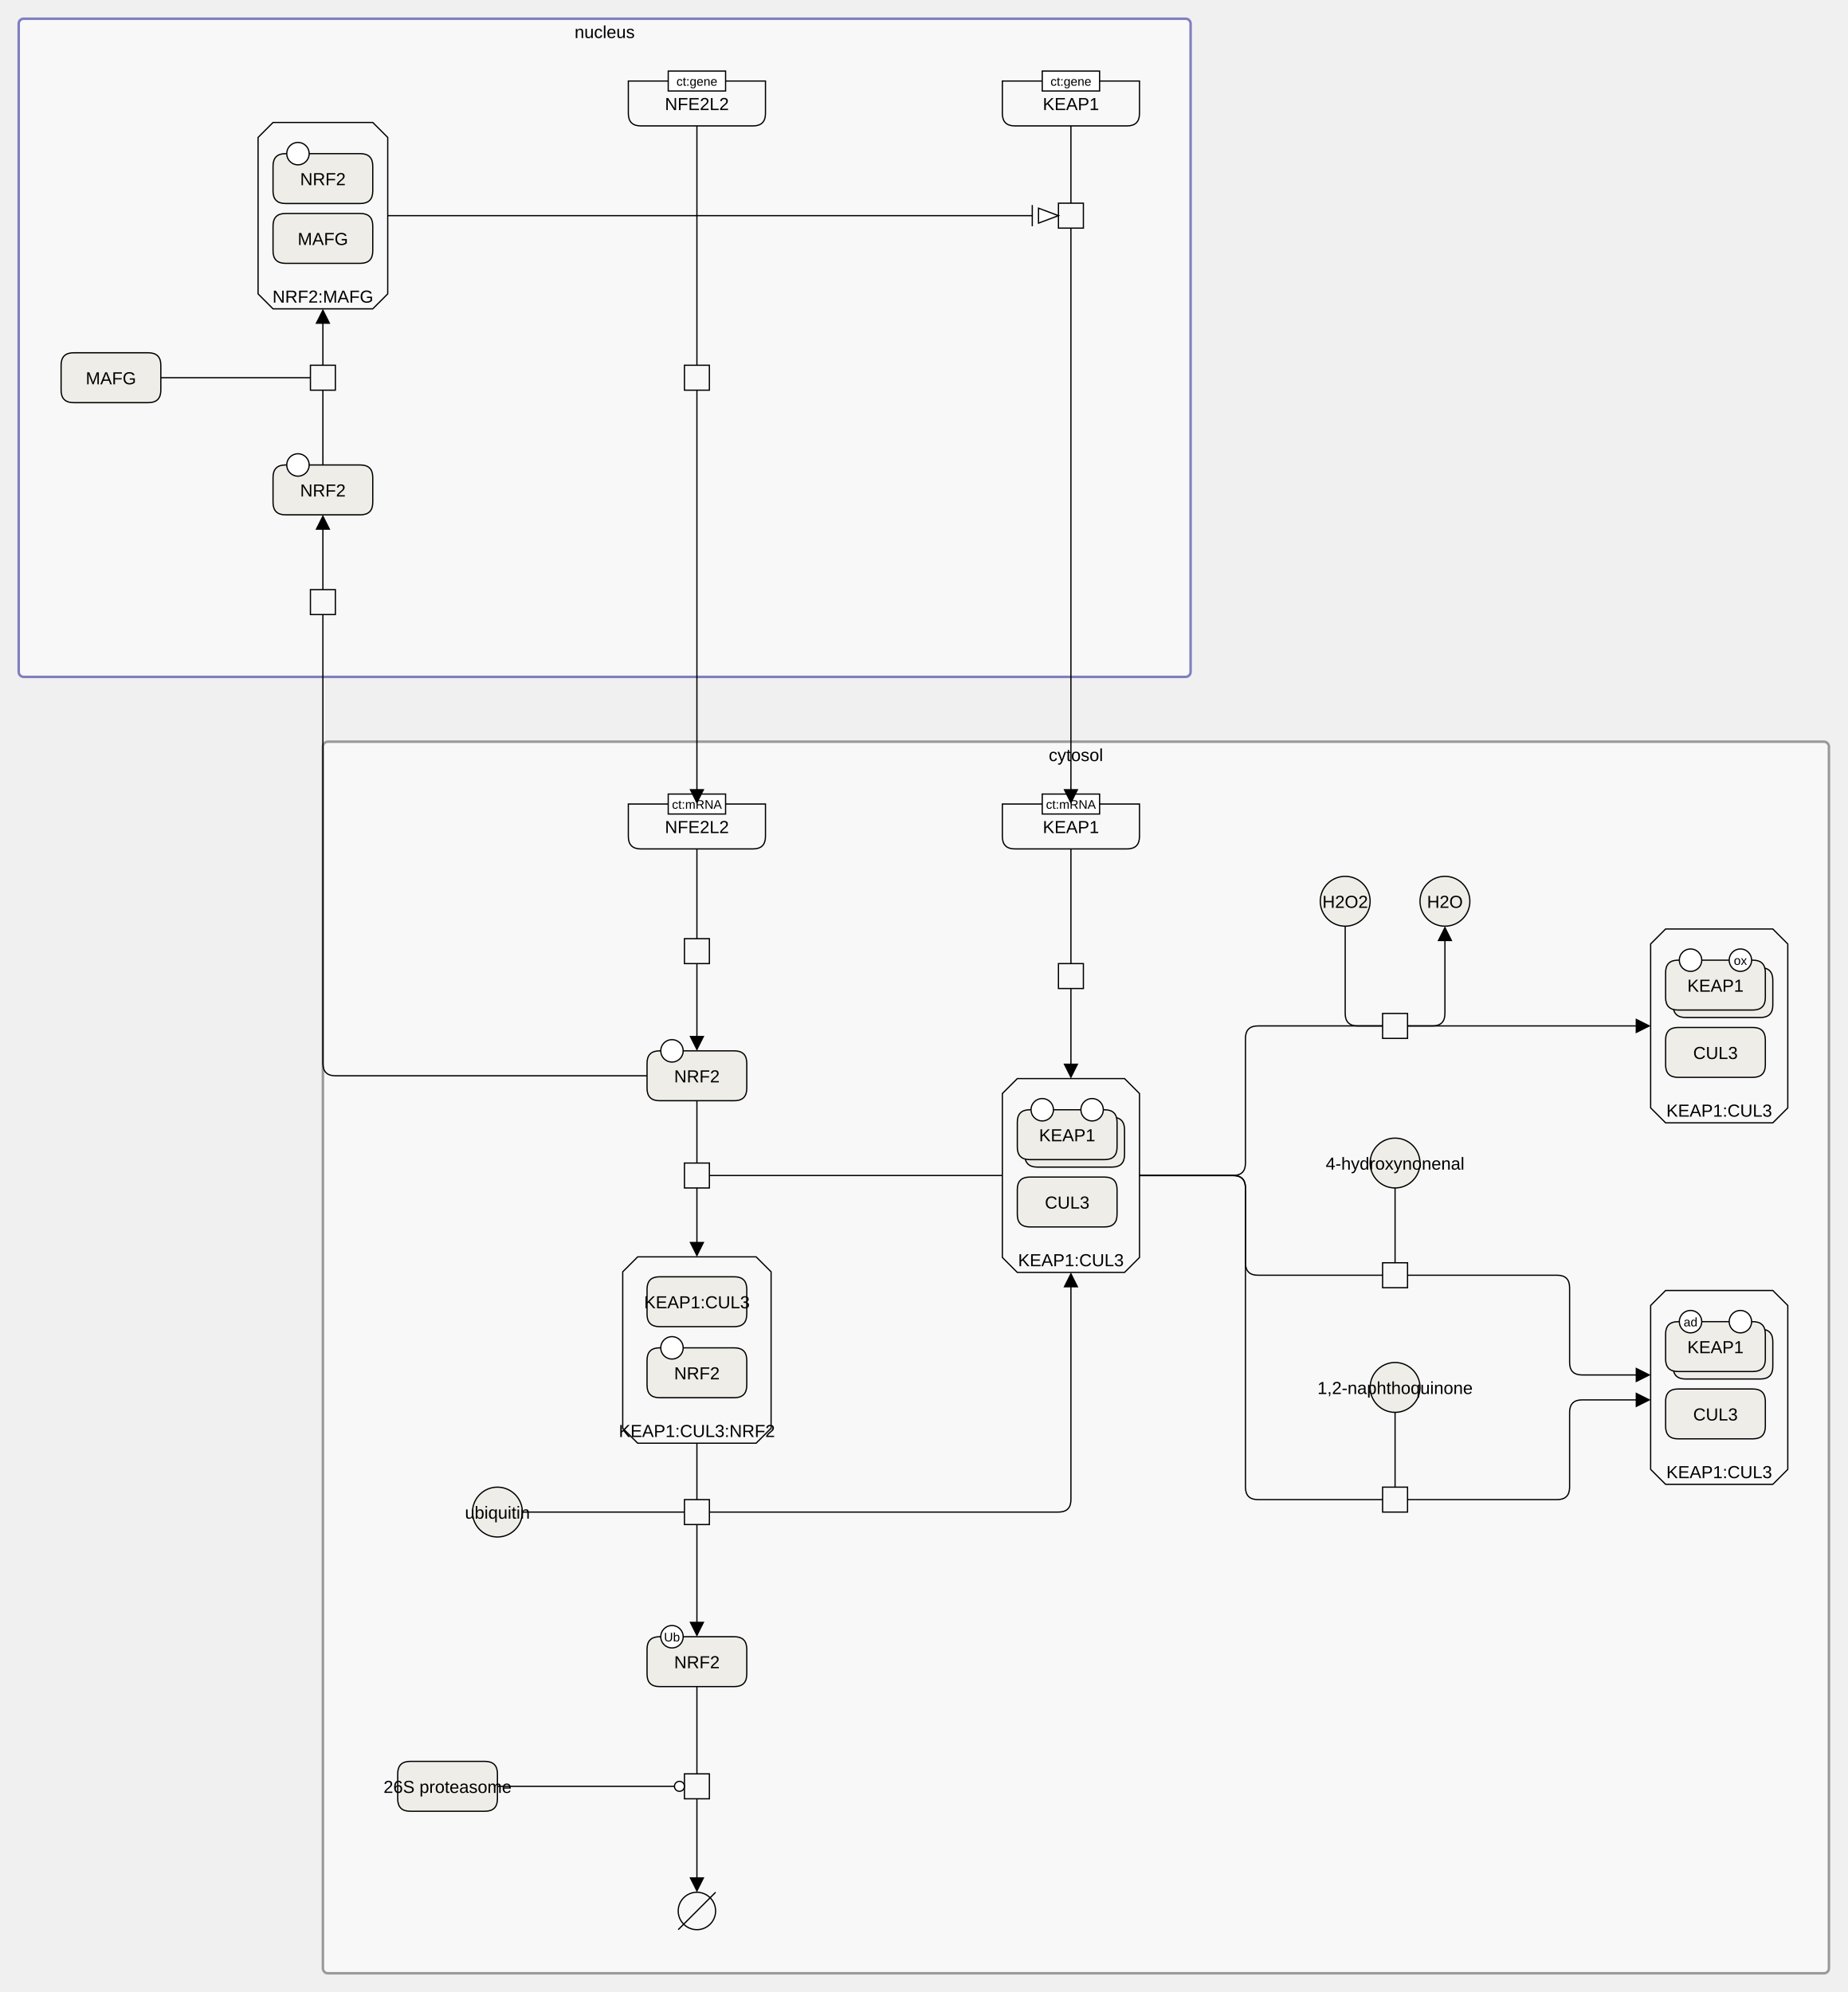
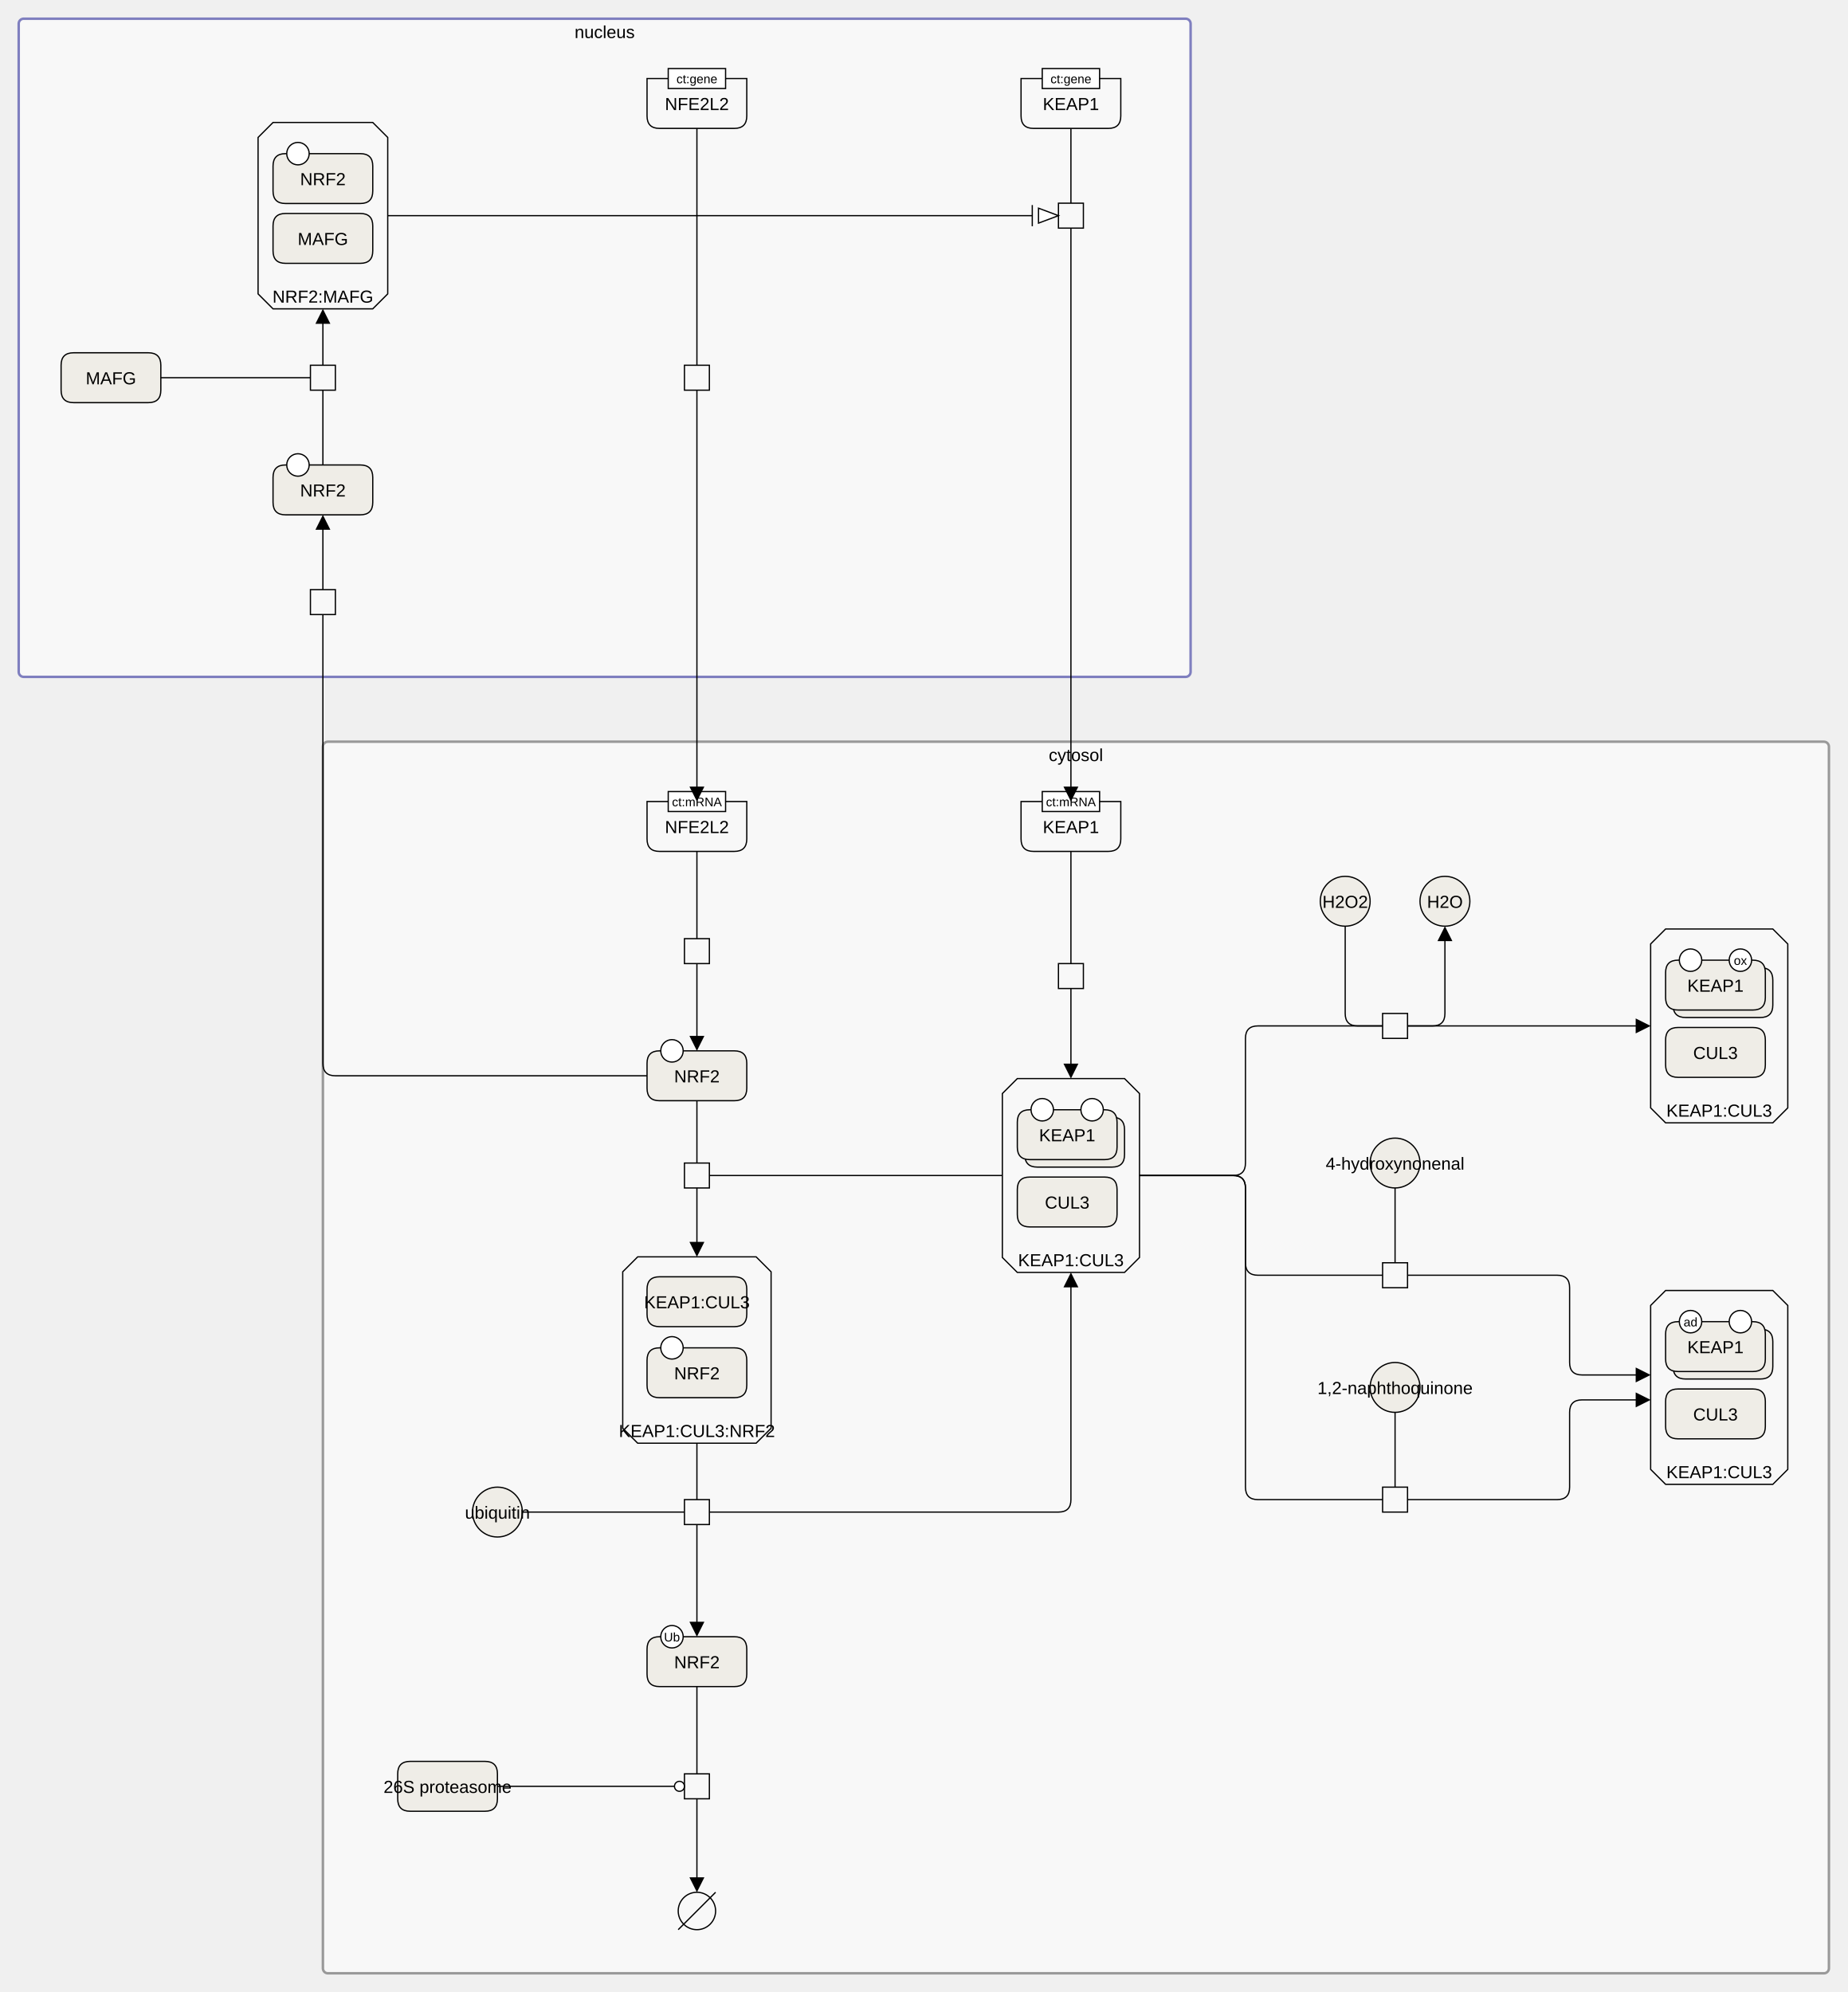
<svg xmlns="http://www.w3.org/2000/svg" width="1482" height="1598" viewBox="0 0 1482 1598" stroke-linecap="butt" stroke-miterlimit="10">
  <g transform="translate(559,3)">
    <path d="M-544 16 C-544 13.791 -542.209 12 -540 12 L392 12 C394.209 12 396 13.791 396 16 L396 536 C396 538.209 394.209 540 392 540 L-540 540 C-542.209 540 -544 538.209 -544 536 Z" fill="#F8F8F8" stroke="none" />
    <path d="M-544 16 C-544 13.791 -542.209 12 -540 12 L392 12 C394.209 12 396 13.791 396 16 L396 536 C396 538.209 394.209 540 392 540 L-540 540 C-542.209 540 -544 538.209 -544 536 Z" fill="none" stroke="#7F7FBF" stroke-width="2" />
    <text x="-74" y="27.541" text-anchor="middle" font-family="'Dialog', Arial, Helvetica, sans-serif" font-size="14" fill="#000000" stroke="none" xml:space="preserve">nucleus</text>
-     <path d="M-55 62 L55 62 L55 88 Q55 98 45 98 L-45 98 Q-55 98 -55 88 Z" fill="none" stroke="#000000" />
+     <path d="M-40 60 L40 60 L40 90 Q40 100 30 100 L-30 100 Q-40 100 -40 90 Z" fill="none" stroke="#000000" />
    <text x="0" y="85.291" text-anchor="middle" font-family="'Dialog', Arial, Helvetica, sans-serif" font-size="14" fill="#000000" stroke="none" xml:space="preserve">NFE2L2</text>
-     <path d="M-23 54 L23 54 L23 70 L-23 70 Z" fill="#FFFFFF" stroke="none" />
-     <path d="M-23 54 L23 54 L23 70 L-23 70 Z" fill="none" stroke="#000000" />
-     <text x="0" y="65.779" text-anchor="middle" font-family="'Dialog', Arial, Helvetica, sans-serif" font-size="10" fill="#000000" stroke="none" xml:space="preserve">ct:gene</text>
-     <path d="M245 62 L355 62 L355 88 Q355 98 345 98 L255 98 Q245 98 245 88 Z" fill="none" stroke="#000000" />
+     <path d="M-23 52 L23 52 L23 68 L-23 68 Z" fill="#FFFFFF" stroke="none" />
+     <path d="M-23 52 L23 52 L23 68 L-23 68 Z" fill="none" stroke="#000000" />
+     <text x="0" y="63.779" text-anchor="middle" font-family="'Dialog', Arial, Helvetica, sans-serif" font-size="10" fill="#000000" stroke="none" xml:space="preserve">ct:gene</text>
+     <path d="M260 60 L340 60 L340 90 Q340 100 330 100 L270 100 Q260 100 260 90 Z" fill="none" stroke="#000000" />
    <text x="300" y="85.291" text-anchor="middle" font-family="'Dialog', Arial, Helvetica, sans-serif" font-size="14" fill="#000000" stroke="none" xml:space="preserve">KEAP1</text>
-     <path d="M277 54 L323 54 L323 70 L277 70 Z" fill="#FFFFFF" stroke="none" />
-     <path d="M277 54 L323 54 L323 70 L277 70 Z" fill="none" stroke="#000000" />
-     <text x="300" y="65.779" text-anchor="middle" font-family="'Dialog', Arial, Helvetica, sans-serif" font-size="10" fill="#000000" stroke="none" xml:space="preserve">ct:gene</text>
+     <path d="M277 52 L323 52 L323 68 L277 68 Z" fill="#FFFFFF" stroke="none" />
+     <path d="M277 52 L323 52 L323 68 L277 68 Z" fill="none" stroke="#000000" />
+     <text x="300" y="63.779" text-anchor="middle" font-family="'Dialog', Arial, Helvetica, sans-serif" font-size="10" fill="#000000" stroke="none" xml:space="preserve">ct:gene</text>
    <path d="M-340 380 Q-340 370 -330 370 L-270 370 Q-260 370 -260 380 L-260 400 Q-260 410 -270 410 L-330 410 Q-340 410 -340 400 Z" fill="#EFEDE7" stroke="none" />
    <path d="M-340 380 Q-340 370 -330 370 L-270 370 Q-260 370 -260 380 L-260 400 Q-260 410 -270 410 L-330 410 Q-340 410 -340 400 Z" fill="none" stroke="#000000" />
    <text x="-300" y="395.291" text-anchor="middle" font-family="'Dialog', Arial, Helvetica, sans-serif" font-size="14" fill="#000000" stroke="none" xml:space="preserve">NRF2</text>
    <path d="M-329 370 C-329 365.029 -324.971 361 -320 361 L-320 361 C-315.029 361 -311 365.029 -311 370 L-311 370 C-311 374.971 -315.029 379 -320 379 L-320 379 C-324.971 379 -329 374.971 -329 370 Z" fill="#FFFFFF" stroke="none" />
    <path d="M-329 370 C-329 365.029 -324.971 361 -320 361 L-320 361 C-315.029 361 -311 365.029 -311 370 L-311 370 C-311 374.971 -315.029 379 -320 379 L-320 379 C-324.971 379 -329 374.971 -329 370 Z" fill="none" stroke="#000000" />
    <path d="M-340 95.25 L-260 95.25 L-248 107.25 L-248 232.75 L-260 244.75 L-340 244.75 L-352 232.75 L-352 107.25 Z" fill="none" stroke="#000000" />
    <text x="-300" y="239.791" text-anchor="middle" font-family="'Dialog', Arial, Helvetica, sans-serif" font-size="14" fill="#000000" stroke="none" xml:space="preserve">NRF2:MAFG</text>
    <path d="M-340 130.25 Q-340 120.25 -330 120.25 L-270 120.25 Q-260 120.25 -260 130.25 L-260 150.25 Q-260 160.25 -270 160.25 L-330 160.25 Q-340 160.25 -340 150.25 Z" fill="#EFEDE7" stroke="none" />
    <path d="M-340 130.25 Q-340 120.25 -330 120.25 L-270 120.25 Q-260 120.25 -260 130.25 L-260 150.25 Q-260 160.25 -270 160.25 L-330 160.25 Q-340 160.25 -340 150.25 Z" fill="none" stroke="#000000" />
    <text x="-300" y="145.541" text-anchor="middle" font-family="'Dialog', Arial, Helvetica, sans-serif" font-size="14" fill="#000000" stroke="none" xml:space="preserve">NRF2</text>
    <path d="M-329 120.25 C-329 115.279 -324.971 111.25 -320 111.25 L-320 111.25 C-315.029 111.25 -311 115.279 -311 120.25 L-311 120.25 C-311 125.221 -315.029 129.25 -320 129.25 L-320 129.25 C-324.971 129.25 -329 125.221 -329 120.25 Z" fill="#FFFFFF" stroke="none" />
    <path d="M-329 120.25 C-329 115.279 -324.971 111.25 -320 111.25 L-320 111.25 C-315.029 111.25 -311 115.279 -311 120.25 L-311 120.25 C-311 125.221 -315.029 129.25 -320 129.25 L-320 129.25 C-324.971 129.25 -329 125.221 -329 120.25 Z" fill="none" stroke="#000000" />
    <path d="M-340 178.25 Q-340 168.25 -330 168.25 L-270 168.25 Q-260 168.25 -260 178.25 L-260 198.25 Q-260 208.25 -270 208.25 L-330 208.25 Q-340 208.25 -340 198.25 Z" fill="#EFEDE7" stroke="none" />
    <path d="M-340 178.25 Q-340 168.25 -330 168.25 L-270 168.25 Q-260 168.25 -260 178.25 L-260 198.25 Q-260 208.25 -270 208.25 L-330 208.25 Q-340 208.25 -340 198.25 Z" fill="none" stroke="#000000" />
    <text x="-300" y="193.541" text-anchor="middle" font-family="'Dialog', Arial, Helvetica, sans-serif" font-size="14" fill="#000000" stroke="none" xml:space="preserve">MAFG</text>
    <path d="M-510 290 Q-510 280 -500 280 L-440 280 Q-430 280 -430 290 L-430 310 Q-430 320 -440 320 L-500 320 Q-510 320 -510 310 Z" fill="#EFEDE7" stroke="none" />
    <path d="M-510 290 Q-510 280 -500 280 L-440 280 Q-430 280 -430 290 L-430 310 Q-430 320 -440 320 L-500 320 Q-510 320 -510 310 Z" fill="none" stroke="#000000" />
    <text x="-470" y="305.291" text-anchor="middle" font-family="'Dialog', Arial, Helvetica, sans-serif" font-size="14" fill="#000000" stroke="none" xml:space="preserve">MAFG</text>
    <path d="M-10 290 L10 290 L10 310 L-10 310 Z" fill="none" stroke="#000000" />
    <path d="M-310 470 L-290 470 L-290 490 L-310 490 Z" fill="none" stroke="#000000" />
    <path d="M-310 290 L-290 290 L-290 310 L-310 310 Z" fill="none" stroke="#000000" />
    <path d="M290 160 L310 160 L310 180 L290 180 Z" fill="none" stroke="#000000" />
    <path d="M-300 596 C-300 593.791 -298.209 592 -296 592 L904 592 C906.209 592 908 593.791 908 596 L908 1576 C908 1578.209 906.209 1580 904 1580 L-296 1580 C-298.209 1580 -300 1578.209 -300 1576 Z" fill="#F8F8F8" stroke="none" />
    <path d="M-300 596 C-300 593.791 -298.209 592 -296 592 L904 592 C906.209 592 908 593.791 908 596 L908 1576 C908 1578.209 906.209 1580 904 1580 L-296 1580 C-298.209 1580 -300 1578.209 -300 1576 Z" fill="none" stroke="#999999" stroke-width="2" />
    <text x="304" y="607.541" text-anchor="middle" font-family="'Dialog', Arial, Helvetica, sans-serif" font-size="14" fill="#000000" stroke="none" xml:space="preserve">cytosol</text>
-     <path d="M-55 642 L55 642 L55 668 Q55 678 45 678 L-45 678 Q-55 678 -55 668 Z" fill="none" stroke="#000000" />
+     <path d="M-40 640 L40 640 L40 670 Q40 680 30 680 L-30 680 Q-40 680 -40 670 Z" fill="none" stroke="#000000" />
    <text x="0" y="665.291" text-anchor="middle" font-family="'Dialog', Arial, Helvetica, sans-serif" font-size="14" fill="#000000" stroke="none" xml:space="preserve">NFE2L2</text>
-     <path d="M-23 634 L23 634 L23 650 L-23 650 Z" fill="#FFFFFF" stroke="none" />
-     <path d="M-23 634 L23 634 L23 650 L-23 650 Z" fill="none" stroke="#000000" />
-     <text x="0" y="645.779" text-anchor="middle" font-family="'Dialog', Arial, Helvetica, sans-serif" font-size="10" fill="#000000" stroke="none" xml:space="preserve">ct:mRNA</text>
-     <path d="M245 642 L355 642 L355 668 Q355 678 345 678 L255 678 Q245 678 245 668 Z" fill="none" stroke="#000000" />
+     <path d="M-23 632 L23 632 L23 648 L-23 648 Z" fill="#FFFFFF" stroke="none" />
+     <path d="M-23 632 L23 632 L23 648 L-23 648 Z" fill="none" stroke="#000000" />
+     <text x="0" y="643.779" text-anchor="middle" font-family="'Dialog', Arial, Helvetica, sans-serif" font-size="10" fill="#000000" stroke="none" xml:space="preserve">ct:mRNA</text>
+     <path d="M260 640 L340 640 L340 670 Q340 680 330 680 L270 680 Q260 680 260 670 Z" fill="none" stroke="#000000" />
    <text x="300" y="665.291" text-anchor="middle" font-family="'Dialog', Arial, Helvetica, sans-serif" font-size="14" fill="#000000" stroke="none" xml:space="preserve">KEAP1</text>
-     <path d="M277 634 L323 634 L323 650 L277 650 Z" fill="#FFFFFF" stroke="none" />
-     <path d="M277 634 L323 634 L323 650 L277 650 Z" fill="none" stroke="#000000" />
-     <text x="300" y="645.779" text-anchor="middle" font-family="'Dialog', Arial, Helvetica, sans-serif" font-size="10" fill="#000000" stroke="none" xml:space="preserve">ct:mRNA</text>
+     <path d="M277 632 L323 632 L323 648 L277 648 Z" fill="#FFFFFF" stroke="none" />
+     <path d="M277 632 L323 632 L323 648 L277 648 Z" fill="none" stroke="#000000" />
+     <text x="300" y="643.779" text-anchor="middle" font-family="'Dialog', Arial, Helvetica, sans-serif" font-size="10" fill="#000000" stroke="none" xml:space="preserve">ct:mRNA</text>
    <path d="M-40 850 Q-40 840 -30 840 L30 840 Q40 840 40 850 L40 870 Q40 880 30 880 L-30 880 Q-40 880 -40 870 Z" fill="#EFEDE7" stroke="none" />
    <path d="M-40 850 Q-40 840 -30 840 L30 840 Q40 840 40 850 L40 870 Q40 880 30 880 L-30 880 Q-40 880 -40 870 Z" fill="none" stroke="#000000" />
    <text x="0" y="865.291" text-anchor="middle" font-family="'Dialog', Arial, Helvetica, sans-serif" font-size="14" fill="#000000" stroke="none" xml:space="preserve">NRF2</text>
    <path d="M-29 840 C-29 835.029 -24.971 831 -20 831 L-20 831 C-15.029 831 -11 835.029 -11 840 L-11 840 C-11 844.971 -15.029 849 -20 849 L-20 849 C-24.971 849 -29 844.971 -29 840 Z" fill="#FFFFFF" stroke="none" />
    <path d="M-29 840 C-29 835.029 -24.971 831 -20 831 L-20 831 C-15.029 831 -11 835.029 -11 840 L-11 840 C-11 844.971 -15.029 849 -20 849 L-20 849 C-24.971 849 -29 844.971 -29 840 Z" fill="none" stroke="#000000" />
    <path d="M257 862.25 L343 862.25 L355 874.25 L355 1005.75 L343 1017.75 L257 1017.75 L245 1005.75 L245 874.25 Z" fill="none" stroke="#000000" />
    <text x="300" y="1012.791" text-anchor="middle" font-family="'Dialog', Arial, Helvetica, sans-serif" font-size="14" fill="#000000" stroke="none" xml:space="preserve">KEAP1:CUL3</text>
    <path d="M263 903.25 Q263 893.25 273 893.25 L333 893.25 Q343 893.25 343 903.25 L343 923.25 Q343 933.25 333 933.25 L273 933.25 Q263 933.25 263 923.25 Z" fill="#EFEDE7" stroke="none" />
    <path d="M263 903.25 Q263 893.25 273 893.25 L333 893.25 Q343 893.25 343 903.25 L343 923.25 Q343 933.25 333 933.25 L273 933.25 Q263 933.25 263 923.25 Z" fill="none" stroke="#000000" />
    <path d="M257 897.25 Q257 887.25 267 887.25 L327 887.25 Q337 887.25 337 897.25 L337 917.25 Q337 927.25 327 927.25 L267 927.25 Q257 927.25 257 917.25 Z" fill="#EFEDE7" stroke="none" />
    <path d="M257 897.25 Q257 887.25 267 887.25 L327 887.25 Q337 887.25 337 897.25 L337 917.25 Q337 927.25 327 927.25 L267 927.25 Q257 927.25 257 917.25 Z" fill="none" stroke="#000000" />
    <text x="297" y="912.541" text-anchor="middle" font-family="'Dialog', Arial, Helvetica, sans-serif" font-size="14" fill="#000000" stroke="none" xml:space="preserve">KEAP1</text>
    <path d="M268 887.25 C268 882.279 272.029 878.25 277 878.25 L277 878.25 C281.971 878.25 286 882.279 286 887.25 L286 887.25 C286 892.221 281.971 896.25 277 896.25 L277 896.25 C272.029 896.25 268 892.221 268 887.25 Z" fill="#FFFFFF" stroke="none" />
    <path d="M268 887.25 C268 882.279 272.029 878.25 277 878.25 L277 878.25 C281.971 878.25 286 882.279 286 887.25 L286 887.25 C286 892.221 281.971 896.25 277 896.25 L277 896.25 C272.029 896.25 268 892.221 268 887.25 Z" fill="none" stroke="#000000" />
    <path d="M308 887.25 C308 882.279 312.029 878.25 317 878.25 L317 878.25 C321.971 878.25 326 882.279 326 887.25 L326 887.25 C326 892.221 321.971 896.25 317 896.25 L317 896.25 C312.029 896.25 308 892.221 308 887.25 Z" fill="#FFFFFF" stroke="none" />
    <path d="M308 887.25 C308 882.279 312.029 878.25 317 878.25 L317 878.25 C321.971 878.25 326 882.279 326 887.25 L326 887.25 C326 892.221 321.971 896.25 317 896.25 L317 896.25 C312.029 896.25 308 892.221 308 887.25 Z" fill="none" stroke="#000000" />
    <path d="M257 951.25 Q257 941.25 267 941.25 L327 941.25 Q337 941.25 337 951.25 L337 971.25 Q337 981.25 327 981.25 L267 981.25 Q257 981.25 257 971.25 Z" fill="#EFEDE7" stroke="none" />
    <path d="M257 951.25 Q257 941.25 267 941.25 L327 941.25 Q337 941.25 337 951.25 L337 971.25 Q337 981.25 327 981.25 L267 981.25 Q257 981.25 257 971.25 Z" fill="none" stroke="#000000" />
    <text x="297" y="966.541" text-anchor="middle" font-family="'Dialog', Arial, Helvetica, sans-serif" font-size="14" fill="#000000" stroke="none" xml:space="preserve">CUL3</text>
    <path d="M-47.5 1005.25 L47.5 1005.25 L59.5 1017.25 L59.5 1142.75 L47.5 1154.75 L-47.5 1154.75 L-59.5 1142.75 L-59.5 1017.25 Z" fill="none" stroke="#000000" />
    <text x="0" y="1149.791" text-anchor="middle" font-family="'Dialog', Arial, Helvetica, sans-serif" font-size="14" fill="#000000" stroke="none" xml:space="preserve">KEAP1:CUL3:NRF2</text>
    <path d="M-40 1031.25 Q-40 1021.25 -30 1021.25 L30 1021.25 Q40 1021.25 40 1031.25 L40 1051.25 Q40 1061.25 30 1061.25 L-30 1061.25 Q-40 1061.25 -40 1051.25 Z" fill="#EFEDE7" stroke="none" />
    <path d="M-40 1031.25 Q-40 1021.25 -30 1021.25 L30 1021.25 Q40 1021.25 40 1031.25 L40 1051.25 Q40 1061.25 30 1061.25 L-30 1061.25 Q-40 1061.25 -40 1051.25 Z" fill="none" stroke="#000000" />
    <text x="0" y="1046.541" text-anchor="middle" font-family="'Dialog', Arial, Helvetica, sans-serif" font-size="14" fill="#000000" stroke="none" xml:space="preserve">KEAP1:CUL3</text>
    <path d="M-40 1088.25 Q-40 1078.25 -30 1078.25 L30 1078.25 Q40 1078.25 40 1088.25 L40 1108.25 Q40 1118.25 30 1118.25 L-30 1118.25 Q-40 1118.25 -40 1108.25 Z" fill="#EFEDE7" stroke="none" />
    <path d="M-40 1088.25 Q-40 1078.25 -30 1078.25 L30 1078.25 Q40 1078.25 40 1088.25 L40 1108.25 Q40 1118.25 30 1118.25 L-30 1118.25 Q-40 1118.25 -40 1108.25 Z" fill="none" stroke="#000000" />
    <text x="0" y="1103.541" text-anchor="middle" font-family="'Dialog', Arial, Helvetica, sans-serif" font-size="14" fill="#000000" stroke="none" xml:space="preserve">NRF2</text>
    <path d="M-29 1078.25 C-29 1073.279 -24.971 1069.25 -20 1069.25 L-20 1069.25 C-15.029 1069.25 -11 1073.279 -11 1078.25 L-11 1078.25 C-11 1083.221 -15.029 1087.25 -20 1087.25 L-20 1087.25 C-24.971 1087.25 -29 1083.221 -29 1078.25 Z" fill="#FFFFFF" stroke="none" />
    <path d="M-29 1078.25 C-29 1073.279 -24.971 1069.25 -20 1069.25 L-20 1069.25 C-15.029 1069.25 -11 1073.279 -11 1078.25 L-11 1078.25 C-11 1083.221 -15.029 1087.25 -20 1087.25 L-20 1087.25 C-24.971 1087.25 -29 1083.221 -29 1078.25 Z" fill="none" stroke="#000000" />
    <path d="M-40 1320 Q-40 1310 -30 1310 L30 1310 Q40 1310 40 1320 L40 1340 Q40 1350 30 1350 L-30 1350 Q-40 1350 -40 1340 Z" fill="#EFEDE7" stroke="none" />
    <path d="M-40 1320 Q-40 1310 -30 1310 L30 1310 Q40 1310 40 1320 L40 1340 Q40 1350 30 1350 L-30 1350 Q-40 1350 -40 1340 Z" fill="none" stroke="#000000" />
    <text x="0" y="1335.291" text-anchor="middle" font-family="'Dialog', Arial, Helvetica, sans-serif" font-size="14" fill="#000000" stroke="none" xml:space="preserve">NRF2</text>
    <path d="M-29 1310 C-29 1305.029 -24.971 1301 -20 1301 L-20 1301 C-15.029 1301 -11 1305.029 -11 1310 L-11 1310 C-11 1314.971 -15.029 1319 -20 1319 L-20 1319 C-24.971 1319 -29 1314.971 -29 1310 Z" fill="#FFFFFF" stroke="none" />
    <path d="M-29 1310 C-29 1305.029 -24.971 1301 -20 1301 L-20 1301 C-15.029 1301 -11 1305.029 -11 1310 L-11 1310 C-11 1314.971 -15.029 1319 -20 1319 L-20 1319 C-24.971 1319 -29 1314.971 -29 1310 Z" fill="none" stroke="#000000" />
    <text x="-20" y="1313.78" text-anchor="middle" font-family="'Dialog', Arial, Helvetica, sans-serif" font-size="10" fill="#000000" stroke="none" xml:space="preserve">Ub</text>
    <path d="M-180 1210 C-180 1198.954 -171.046 1190 -160 1190 L-160 1190 C-148.954 1190 -140 1198.954 -140 1210 L-140 1210 C-140 1221.046 -148.954 1230 -160 1230 L-160 1230 C-171.046 1230 -180 1221.046 -180 1210 Z" fill="#EFEDE7" stroke="none" />
    <path d="M-180 1210 C-180 1198.954 -171.046 1190 -160 1190 L-160 1190 C-148.954 1190 -140 1198.954 -140 1210 L-140 1210 C-140 1221.046 -148.954 1230 -160 1230 L-160 1230 C-171.046 1230 -180 1221.046 -180 1210 Z" fill="none" stroke="#000000" />
    <text x="-160" y="1215.291" text-anchor="middle" font-family="'Dialog', Arial, Helvetica, sans-serif" font-size="14" fill="#000000" stroke="none" xml:space="preserve">ubiquitin</text>
    <path d="M-240 1420 Q-240 1410 -230 1410 L-170 1410 Q-160 1410 -160 1420 L-160 1440 Q-160 1450 -170 1450 L-230 1450 Q-240 1450 -240 1440 Z" fill="#EFEDE7" stroke="none" />
    <path d="M-240 1420 Q-240 1410 -230 1410 L-170 1410 Q-160 1410 -160 1420 L-160 1440 Q-160 1450 -170 1450 L-230 1450 Q-240 1450 -240 1440 Z" fill="none" stroke="#000000" />
    <text x="-200" y="1435.291" text-anchor="middle" font-family="'Dialog', Arial, Helvetica, sans-serif" font-size="14" fill="#000000" stroke="none" xml:space="preserve">26S proteasome</text>
    <path d="M-15 1530 C-15 1521.716 -8.284 1515 0 1515 L0 1515 C8.284 1515 15 1521.716 15 1530 L15 1530 C15 1538.284 8.284 1545 0 1545 L0 1545 C-8.284 1545 -15 1538.284 -15 1530 Z" fill="none" stroke="#000000" />
    <path d="M-15 1545 L15 1515" fill="none" stroke="#000000" />
    <path d="M777 1032.25 L863 1032.25 L875 1044.25 L875 1175.75 L863 1187.75 L777 1187.75 L765 1175.75 L765 1044.25 Z" fill="none" stroke="#000000" />
    <text x="820" y="1182.791" text-anchor="middle" font-family="'Dialog', Arial, Helvetica, sans-serif" font-size="14" fill="#000000" stroke="none" xml:space="preserve">KEAP1:CUL3</text>
    <path d="M783 1073.25 Q783 1063.25 793 1063.25 L853 1063.25 Q863 1063.25 863 1073.25 L863 1093.25 Q863 1103.25 853 1103.25 L793 1103.25 Q783 1103.25 783 1093.25 Z" fill="#EFEDE7" stroke="none" />
    <path d="M783 1073.25 Q783 1063.25 793 1063.25 L853 1063.25 Q863 1063.25 863 1073.25 L863 1093.25 Q863 1103.25 853 1103.25 L793 1103.25 Q783 1103.25 783 1093.25 Z" fill="none" stroke="#000000" />
    <path d="M777 1067.25 Q777 1057.25 787 1057.25 L847 1057.25 Q857 1057.25 857 1067.25 L857 1087.25 Q857 1097.25 847 1097.25 L787 1097.25 Q777 1097.25 777 1087.25 Z" fill="#EFEDE7" stroke="none" />
    <path d="M777 1067.25 Q777 1057.25 787 1057.25 L847 1057.25 Q857 1057.25 857 1067.25 L857 1087.25 Q857 1097.25 847 1097.25 L787 1097.25 Q777 1097.25 777 1087.25 Z" fill="none" stroke="#000000" />
    <text x="817" y="1082.541" text-anchor="middle" font-family="'Dialog', Arial, Helvetica, sans-serif" font-size="14" fill="#000000" stroke="none" xml:space="preserve">KEAP1</text>
    <path d="M788 1057.25 C788 1052.279 792.029 1048.25 797 1048.25 L797 1048.25 C801.971 1048.25 806 1052.279 806 1057.25 L806 1057.25 C806 1062.221 801.971 1066.25 797 1066.25 L797 1066.25 C792.029 1066.25 788 1062.221 788 1057.25 Z" fill="#FFFFFF" stroke="none" />
    <path d="M788 1057.25 C788 1052.279 792.029 1048.25 797 1048.25 L797 1048.25 C801.971 1048.25 806 1052.279 806 1057.25 L806 1057.25 C806 1062.221 801.971 1066.25 797 1066.25 L797 1066.25 C792.029 1066.25 788 1062.221 788 1057.25 Z" fill="none" stroke="#000000" />
    <text x="797" y="1061.03" text-anchor="middle" font-family="'Dialog', Arial, Helvetica, sans-serif" font-size="10" fill="#000000" stroke="none" xml:space="preserve">ad</text>
    <path d="M828 1057.25 C828 1052.279 832.029 1048.25 837 1048.25 L837 1048.25 C841.971 1048.25 846 1052.279 846 1057.25 L846 1057.25 C846 1062.221 841.971 1066.25 837 1066.25 L837 1066.25 C832.029 1066.25 828 1062.221 828 1057.25 Z" fill="#FFFFFF" stroke="none" />
    <path d="M828 1057.25 C828 1052.279 832.029 1048.25 837 1048.25 L837 1048.25 C841.971 1048.25 846 1052.279 846 1057.25 L846 1057.25 C846 1062.221 841.971 1066.25 837 1066.25 L837 1066.25 C832.029 1066.25 828 1062.221 828 1057.25 Z" fill="none" stroke="#000000" />
    <path d="M777 1121.25 Q777 1111.25 787 1111.25 L847 1111.25 Q857 1111.25 857 1121.25 L857 1141.25 Q857 1151.25 847 1151.25 L787 1151.25 Q777 1151.25 777 1141.25 Z" fill="#EFEDE7" stroke="none" />
    <path d="M777 1121.25 Q777 1111.25 787 1111.25 L847 1111.25 Q857 1111.25 857 1121.25 L857 1141.25 Q857 1151.25 847 1151.25 L787 1151.25 Q777 1151.25 777 1141.25 Z" fill="none" stroke="#000000" />
    <text x="817" y="1136.541" text-anchor="middle" font-family="'Dialog', Arial, Helvetica, sans-serif" font-size="14" fill="#000000" stroke="none" xml:space="preserve">CUL3</text>
    <path d="M777 742.25 L863 742.25 L875 754.25 L875 885.75 L863 897.75 L777 897.75 L765 885.75 L765 754.25 Z" fill="none" stroke="#000000" />
    <text x="820" y="892.791" text-anchor="middle" font-family="'Dialog', Arial, Helvetica, sans-serif" font-size="14" fill="#000000" stroke="none" xml:space="preserve">KEAP1:CUL3</text>
    <path d="M783 783.25 Q783 773.25 793 773.25 L853 773.25 Q863 773.25 863 783.25 L863 803.25 Q863 813.25 853 813.25 L793 813.25 Q783 813.25 783 803.25 Z" fill="#EFEDE7" stroke="none" />
    <path d="M783 783.25 Q783 773.25 793 773.25 L853 773.25 Q863 773.25 863 783.25 L863 803.25 Q863 813.25 853 813.25 L793 813.25 Q783 813.25 783 803.25 Z" fill="none" stroke="#000000" />
    <path d="M777 777.25 Q777 767.25 787 767.25 L847 767.25 Q857 767.25 857 777.25 L857 797.25 Q857 807.25 847 807.25 L787 807.25 Q777 807.25 777 797.25 Z" fill="#EFEDE7" stroke="none" />
    <path d="M777 777.25 Q777 767.25 787 767.25 L847 767.25 Q857 767.25 857 777.25 L857 797.25 Q857 807.25 847 807.25 L787 807.25 Q777 807.25 777 797.25 Z" fill="none" stroke="#000000" />
    <text x="817" y="792.541" text-anchor="middle" font-family="'Dialog', Arial, Helvetica, sans-serif" font-size="14" fill="#000000" stroke="none" xml:space="preserve">KEAP1</text>
    <path d="M788 767.25 C788 762.279 792.029 758.25 797 758.25 L797 758.25 C801.971 758.25 806 762.279 806 767.25 L806 767.25 C806 772.221 801.971 776.25 797 776.25 L797 776.25 C792.029 776.25 788 772.221 788 767.25 Z" fill="#FFFFFF" stroke="none" />
    <path d="M788 767.25 C788 762.279 792.029 758.25 797 758.25 L797 758.25 C801.971 758.25 806 762.279 806 767.25 L806 767.25 C806 772.221 801.971 776.25 797 776.25 L797 776.25 C792.029 776.25 788 772.221 788 767.25 Z" fill="none" stroke="#000000" />
    <path d="M828 767.25 C828 762.279 832.029 758.25 837 758.25 L837 758.25 C841.971 758.25 846 762.279 846 767.25 L846 767.25 C846 772.221 841.971 776.25 837 776.25 L837 776.25 C832.029 776.25 828 772.221 828 767.25 Z" fill="#FFFFFF" stroke="none" />
    <path d="M828 767.25 C828 762.279 832.029 758.25 837 758.25 L837 758.25 C841.971 758.25 846 762.279 846 767.25 L846 767.25 C846 772.221 841.971 776.25 837 776.25 L837 776.25 C832.029 776.25 828 772.221 828 767.25 Z" fill="none" stroke="#000000" />
    <text x="837" y="771.029" text-anchor="middle" font-family="'Dialog', Arial, Helvetica, sans-serif" font-size="10" fill="#000000" stroke="none" xml:space="preserve">ox</text>
    <path d="M777 831.25 Q777 821.25 787 821.25 L847 821.25 Q857 821.25 857 831.25 L857 851.25 Q857 861.25 847 861.25 L787 861.25 Q777 861.25 777 851.25 Z" fill="#EFEDE7" stroke="none" />
    <path d="M777 831.25 Q777 821.25 787 821.25 L847 821.25 Q857 821.25 857 831.25 L857 851.25 Q857 861.25 847 861.25 L787 861.25 Q777 861.25 777 851.25 Z" fill="none" stroke="#000000" />
    <text x="817" y="846.541" text-anchor="middle" font-family="'Dialog', Arial, Helvetica, sans-serif" font-size="14" fill="#000000" stroke="none" xml:space="preserve">CUL3</text>
    <path d="M500 720 C500 708.954 508.954 700 520 700 L520 700 C531.046 700 540 708.954 540 720 L540 720 C540 731.046 531.046 740 520 740 L520 740 C508.954 740 500 731.046 500 720 Z" fill="#EFEDE7" stroke="none" />
    <path d="M500 720 C500 708.954 508.954 700 520 700 L520 700 C531.046 700 540 708.954 540 720 L540 720 C540 731.046 531.046 740 520 740 L520 740 C508.954 740 500 731.046 500 720 Z" fill="none" stroke="#000000" />
    <text x="520" y="725.291" text-anchor="middle" font-family="'Dialog', Arial, Helvetica, sans-serif" font-size="14" fill="#000000" stroke="none" xml:space="preserve">H2O2</text>
    <path d="M580 720 C580 708.954 588.954 700 600 700 L600 700 C611.046 700 620 708.954 620 720 L620 720 C620 731.046 611.046 740 600 740 L600 740 C588.954 740 580 731.046 580 720 Z" fill="#EFEDE7" stroke="none" />
    <path d="M580 720 C580 708.954 588.954 700 600 700 L600 700 C611.046 700 620 708.954 620 720 L620 720 C620 731.046 611.046 740 600 740 L600 740 C588.954 740 580 731.046 580 720 Z" fill="none" stroke="#000000" />
    <text x="600" y="725.291" text-anchor="middle" font-family="'Dialog', Arial, Helvetica, sans-serif" font-size="14" fill="#000000" stroke="none" xml:space="preserve">H2O</text>
    <path d="M540 930 C540 918.954 548.954 910 560 910 L560 910 C571.046 910 580 918.954 580 930 L580 930 C580 941.046 571.046 950 560 950 L560 950 C548.954 950 540 941.046 540 930 Z" fill="#EFEDE7" stroke="none" />
    <path d="M540 930 C540 918.954 548.954 910 560 910 L560 910 C571.046 910 580 918.954 580 930 L580 930 C580 941.046 571.046 950 560 950 L560 950 C548.954 950 540 941.046 540 930 Z" fill="none" stroke="#000000" />
    <text x="560" y="935.291" text-anchor="middle" font-family="'Dialog', Arial, Helvetica, sans-serif" font-size="14" fill="#000000" stroke="none" xml:space="preserve">4-hydroxynonenal</text>
    <path d="M540 1110 C540 1098.954 548.954 1090 560 1090 L560 1090 C571.046 1090 580 1098.954 580 1110 L580 1110 C580 1121.046 571.046 1130 560 1130 L560 1130 C548.954 1130 540 1121.046 540 1110 Z" fill="#EFEDE7" stroke="none" />
    <path d="M540 1110 C540 1098.954 548.954 1090 560 1090 L560 1090 C571.046 1090 580 1098.954 580 1110 L580 1110 C580 1121.046 571.046 1130 560 1130 L560 1130 C548.954 1130 540 1121.046 540 1110 Z" fill="none" stroke="#000000" />
    <text x="560" y="1115.291" text-anchor="middle" font-family="'Dialog', Arial, Helvetica, sans-serif" font-size="14" fill="#000000" stroke="none" xml:space="preserve">1,2-naphthoquinone</text>
    <path d="M-10 750 L10 750 L10 770 L-10 770 Z" fill="none" stroke="#000000" />
    <path d="M-10 930 L10 930 L10 950 L-10 950 Z" fill="none" stroke="#000000" />
    <path d="M-10 1200 L10 1200 L10 1220 L-10 1220 Z" fill="none" stroke="#000000" />
    <path d="M-10 1420 L10 1420 L10 1440 L-10 1440 Z" fill="none" stroke="#000000" />
    <path d="M550 810 L570 810 L570 830 L550 830 Z" fill="none" stroke="#000000" />
    <path d="M550 1010 L570 1010 L570 1030 L550 1030 Z" fill="none" stroke="#000000" />
    <path d="M550 1190 L570 1190 L570 1210 L550 1210 Z" fill="none" stroke="#000000" />
    <path d="M290 770 L310 770 L310 790 L290 790 Z" fill="none" stroke="#000000" />
-     <path d="M0 98 L0 290" fill="none" stroke="#000000" />
-     <path d="M0 310 L0 631" fill="none" stroke="#000000" />
-     <path d="M0 642 L-6 630 L6 630 Z" fill="#000000" stroke="none" />
-     <path d="M0 678 L0 750" fill="none" stroke="#000000" />
+     <path d="M0 100 L0 290" fill="none" stroke="#000000" />
+     <path d="M0 310 L0 629" fill="none" stroke="#000000" />
+     <path d="M0 640 L-6 628 L6 628 Z" fill="#000000" stroke="none" />
+     <path d="M0 680 L0 750" fill="none" stroke="#000000" />
    <path d="M0 770 L0 829" fill="none" stroke="#000000" />
    <path d="M0 840 L-6 828 L6 828 Z" fill="#000000" stroke="none" />
    <path d="M0 880 L0 930" fill="none" stroke="#000000" />
    <path d="M245 940 L10 940" fill="none" stroke="#000000" />
    <path d="M0 950 L0 994.25" fill="none" stroke="#000000" />
    <path d="M0 1005.25 L-6 993.25 L6 993.25 Z" fill="#000000" stroke="none" />
    <path d="M0 1154.75 L0 1200" fill="none" stroke="#000000" />
    <path d="M-140 1210 L-10 1210" fill="none" stroke="#000000" />
    <path d="M0 1220 L0 1299" fill="none" stroke="#000000" />
    <path d="M0 1310 L-6 1298 L6 1298 Z" fill="#000000" stroke="none" />
    <path d="M10 1210 L290 1210 Q300 1210 300 1200 L300 1028.75" fill="none" stroke="#000000" />
    <path d="M300 1017.75 L306 1029.75 L294 1029.75 Z" fill="#000000" stroke="none" />
    <path d="M0 1350 L0 1420" fill="none" stroke="#000000" />
    <path d="M0 1440 L0 1504" fill="none" stroke="#000000" />
    <path d="M0 1515 L-6 1503 L6 1503 Z" fill="#000000" stroke="none" />
    <path d="M-160 1430 L-18 1430" fill="none" stroke="#000000" />
    <circle cx="-14" cy="1430" r="4" fill="white" stroke="#000000" />
    <path d="M355 940 L430 940 Q440 940 440 930 L440 830 Q440 820 450 820 L550 820" fill="none" stroke="#000000" />
    <path d="M520 740 L520 810 Q520 820 530 820 L550 820" fill="none" stroke="#000000" />
    <path d="M570 820 L754 820" fill="none" stroke="#000000" />
    <path d="M765 820 L753 826 L753 814 Z" fill="#000000" stroke="none" />
    <path d="M570 820 L590 820 Q600 820 600 810 L600 751" fill="none" stroke="#000000" />
    <path d="M600 740 L606 752 L594 752 Z" fill="#000000" stroke="none" />
    <path d="M355 940 L430 940 Q440 940 440 950 L440 1010 Q440 1020 450 1020 L550 1020" fill="none" stroke="#000000" />
    <path d="M560 950 L560 1010" fill="none" stroke="#000000" />
    <path d="M570 1020 L690 1020 Q700 1020 700 1030 L700 1090 Q700 1100 710 1100 L754 1100" fill="none" stroke="#000000" />
    <path d="M765 1100 L753 1106 L753 1094 Z" fill="#000000" stroke="none" />
    <path d="M355 940 L430 940 Q440 940 440 950 L440 1190 Q440 1200 450 1200 L550 1200" fill="none" stroke="#000000" />
    <path d="M560 1130 L560 1190" fill="none" stroke="#000000" />
    <path d="M570 1200 L690 1200 Q700 1200 700 1190 L700 1130 Q700 1120 710 1120 L754 1120" fill="none" stroke="#000000" />
    <path d="M765 1120 L753 1126 L753 1114 Z" fill="#000000" stroke="none" />
    <path d="M-40 860 L-290 860 Q-300 860 -300 850 L-300 490" fill="none" stroke="#000000" />
    <path d="M-300 470 L-300 421" fill="none" stroke="#000000" />
    <path d="M-300 410 L-294 422 L-306 422 Z" fill="#000000" stroke="none" />
    <path d="M-300 370 L-300 310" fill="none" stroke="#000000" />
    <path d="M-430 300 L-310 300" fill="none" stroke="#000000" />
    <path d="M-300 290 L-300 255.75" fill="none" stroke="#000000" />
    <path d="M-300 244.75 L-294 256.75 L-306 256.75 Z" fill="#000000" stroke="none" />
-     <path d="M300 98 L300 160" fill="none" stroke="#000000" />
-     <path d="M300 180 L300 631" fill="none" stroke="#000000" />
-     <path d="M300 642 L294 630 L306 630 Z" fill="#000000" stroke="none" />
+     <path d="M300 100 L300 160" fill="none" stroke="#000000" />
+     <path d="M300 180 L300 629" fill="none" stroke="#000000" />
+     <path d="M300 640 L294 628 L306 628 Z" fill="#000000" stroke="none" />
    <path d="M-248 170 L269 170" fill="none" stroke="#000000" />
    <path d="M290 170 L274 176 L274 164 Z" fill="white" stroke="#000000" />
    <path d="M269 162 L269 178" fill="none" stroke="#000000" stroke-linecap="square" />
-     <path d="M300 678 L300 770" fill="none" stroke="#000000" />
+     <path d="M300 680 L300 770" fill="none" stroke="#000000" />
    <path d="M300 790 L300 851.25" fill="none" stroke="#000000" />
    <path d="M300 862.25 L294 850.25 L306 850.25 Z" fill="#000000" stroke="none" />
  </g>
</svg>
